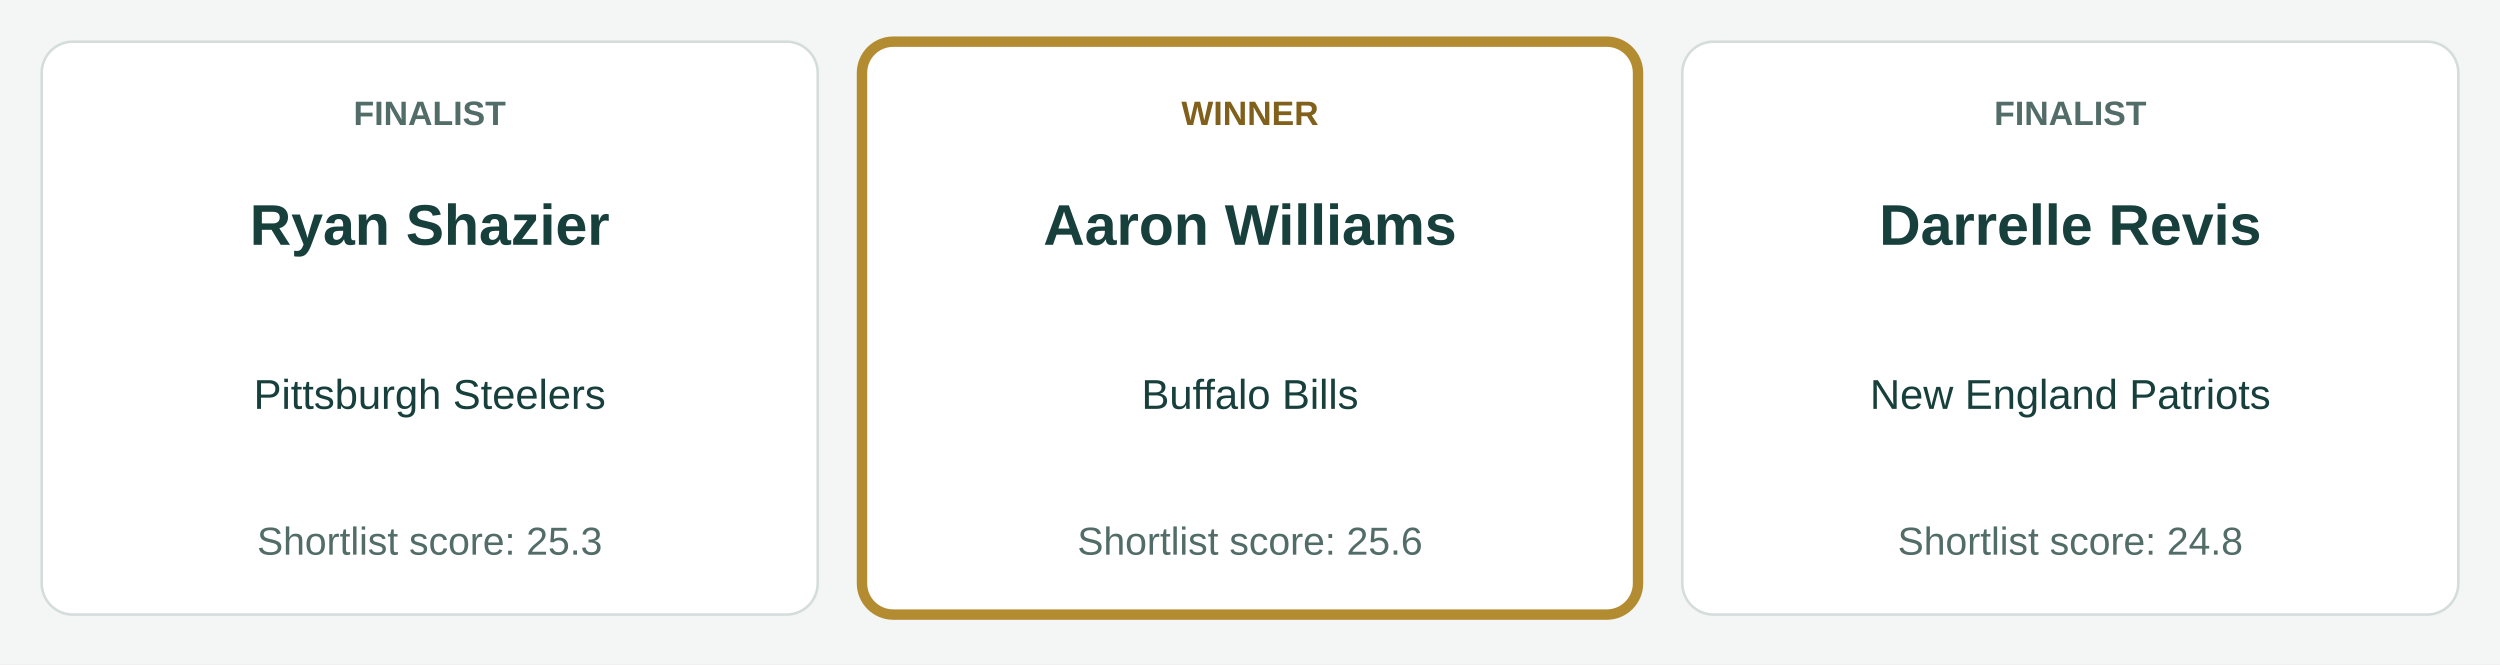
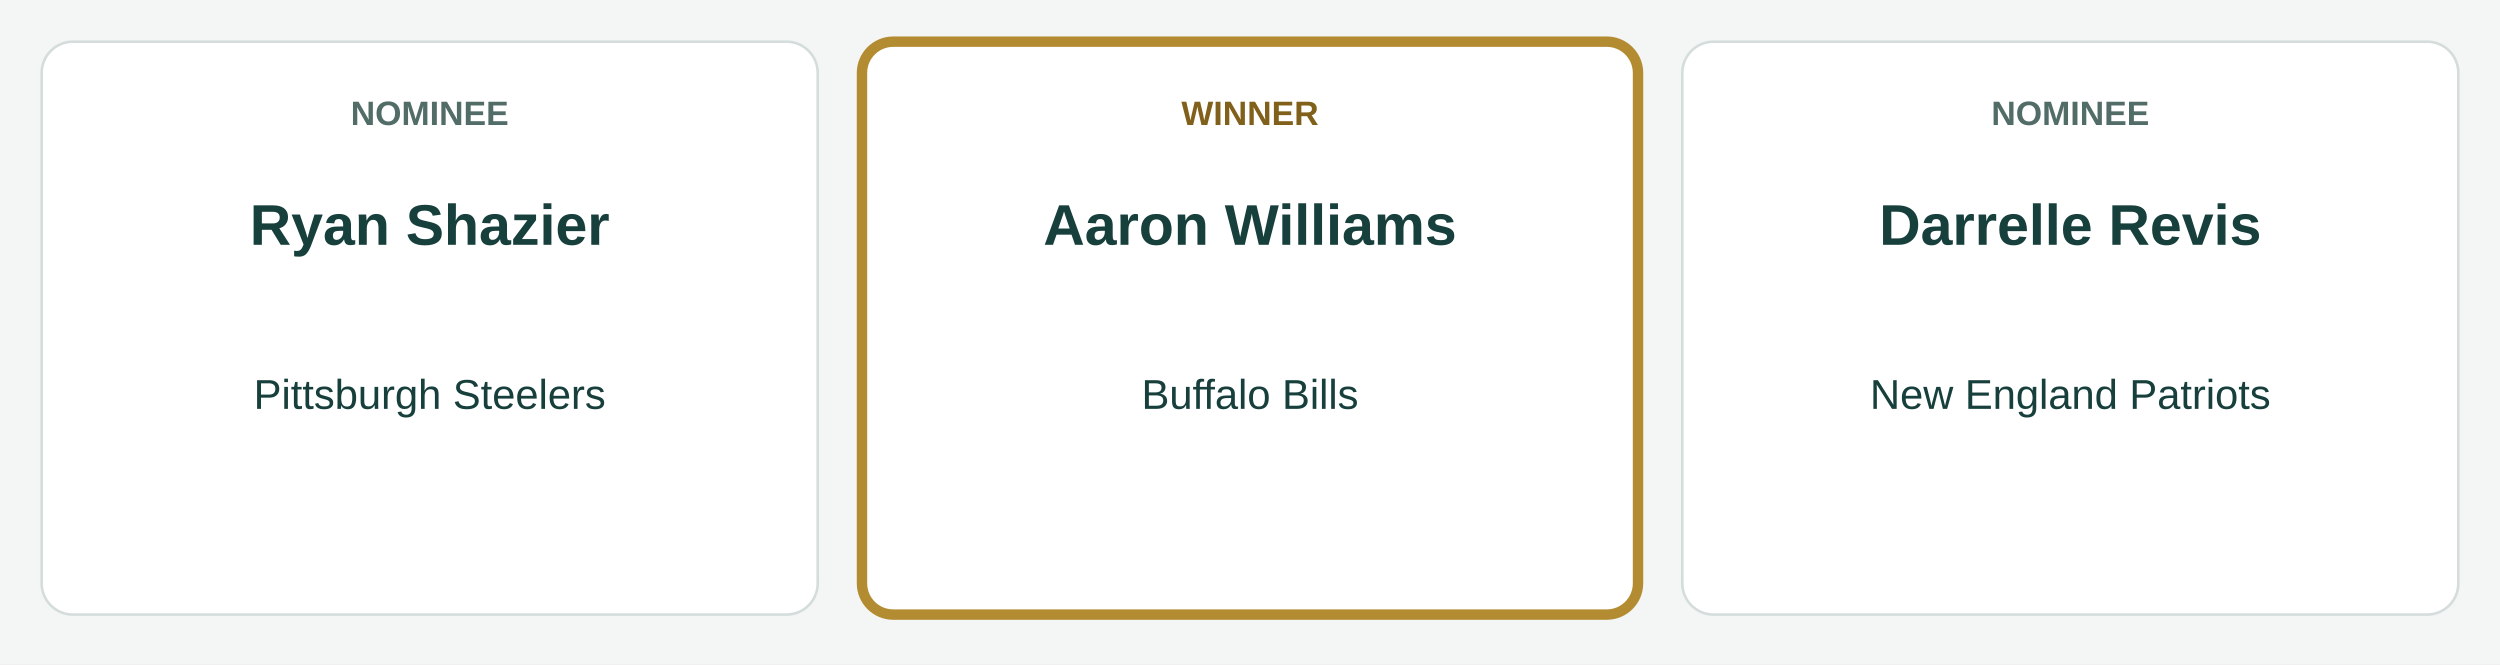
<svg xmlns="http://www.w3.org/2000/svg" viewBox="0 0 960 255" role="img">
  <rect width="960" height="255" fill="#f3f6f5" />
  <rect x="16" y="16" width="298" height="220" rx="12" fill="white" stroke="#d4dddb" stroke-width="1" />
-   <text x="165" y="48" text-anchor="middle" font-family="Arial, sans-serif" font-size="13" fill="#526c68" font-weight="bold">FINALIST</text>
+   <text x="165" y="48" text-anchor="middle" font-family="Arial, sans-serif" font-size="13" fill="#526c68" font-weight="bold">NOMINEE</text>
  <text x="165" y="94" text-anchor="middle" font-family="Arial, sans-serif" font-size="22" fill="#173f3c" font-weight="bold">Ryan Shazier</text>
  <text x="165" y="157" text-anchor="middle" font-family="Arial, sans-serif" font-size="16" fill="#173f3c" font-weight="normal">Pittsburgh Steelers</text>
-   <text x="165" y="213" text-anchor="middle" font-family="Arial, sans-serif" font-size="15" fill="#526c68" font-weight="normal">Shortlist score: 25.3</text>
  <rect x="331" y="16" width="298" height="220" rx="12" fill="white" stroke="#b38b31" stroke-width="4" />
  <text x="480" y="48" text-anchor="middle" font-family="Arial, sans-serif" font-size="13" fill="#80601b" font-weight="bold">WINNER</text>
  <text x="480" y="94" text-anchor="middle" font-family="Arial, sans-serif" font-size="22" fill="#173f3c" font-weight="bold">Aaron Williams</text>
  <text x="480" y="157" text-anchor="middle" font-family="Arial, sans-serif" font-size="16" fill="#173f3c" font-weight="normal">Buffalo Bills</text>
-   <text x="480" y="213" text-anchor="middle" font-family="Arial, sans-serif" font-size="15" fill="#526c68" font-weight="normal">Shortlist score: 25.6</text>
  <rect x="646" y="16" width="298" height="220" rx="12" fill="white" stroke="#d4dddb" stroke-width="1" />
-   <text x="795" y="48" text-anchor="middle" font-family="Arial, sans-serif" font-size="13" fill="#526c68" font-weight="bold">FINALIST</text>
+   <text x="795" y="48" text-anchor="middle" font-family="Arial, sans-serif" font-size="13" fill="#526c68" font-weight="bold">NOMINEE</text>
  <text x="795" y="94" text-anchor="middle" font-family="Arial, sans-serif" font-size="22" fill="#173f3c" font-weight="bold">Darrelle Revis</text>
  <text x="795" y="157" text-anchor="middle" font-family="Arial, sans-serif" font-size="16" fill="#173f3c" font-weight="normal">New England Patriots</text>
-   <text x="795" y="213" text-anchor="middle" font-family="Arial, sans-serif" font-size="15" fill="#526c68" font-weight="normal">Shortlist score: 24.8</text>
</svg>
